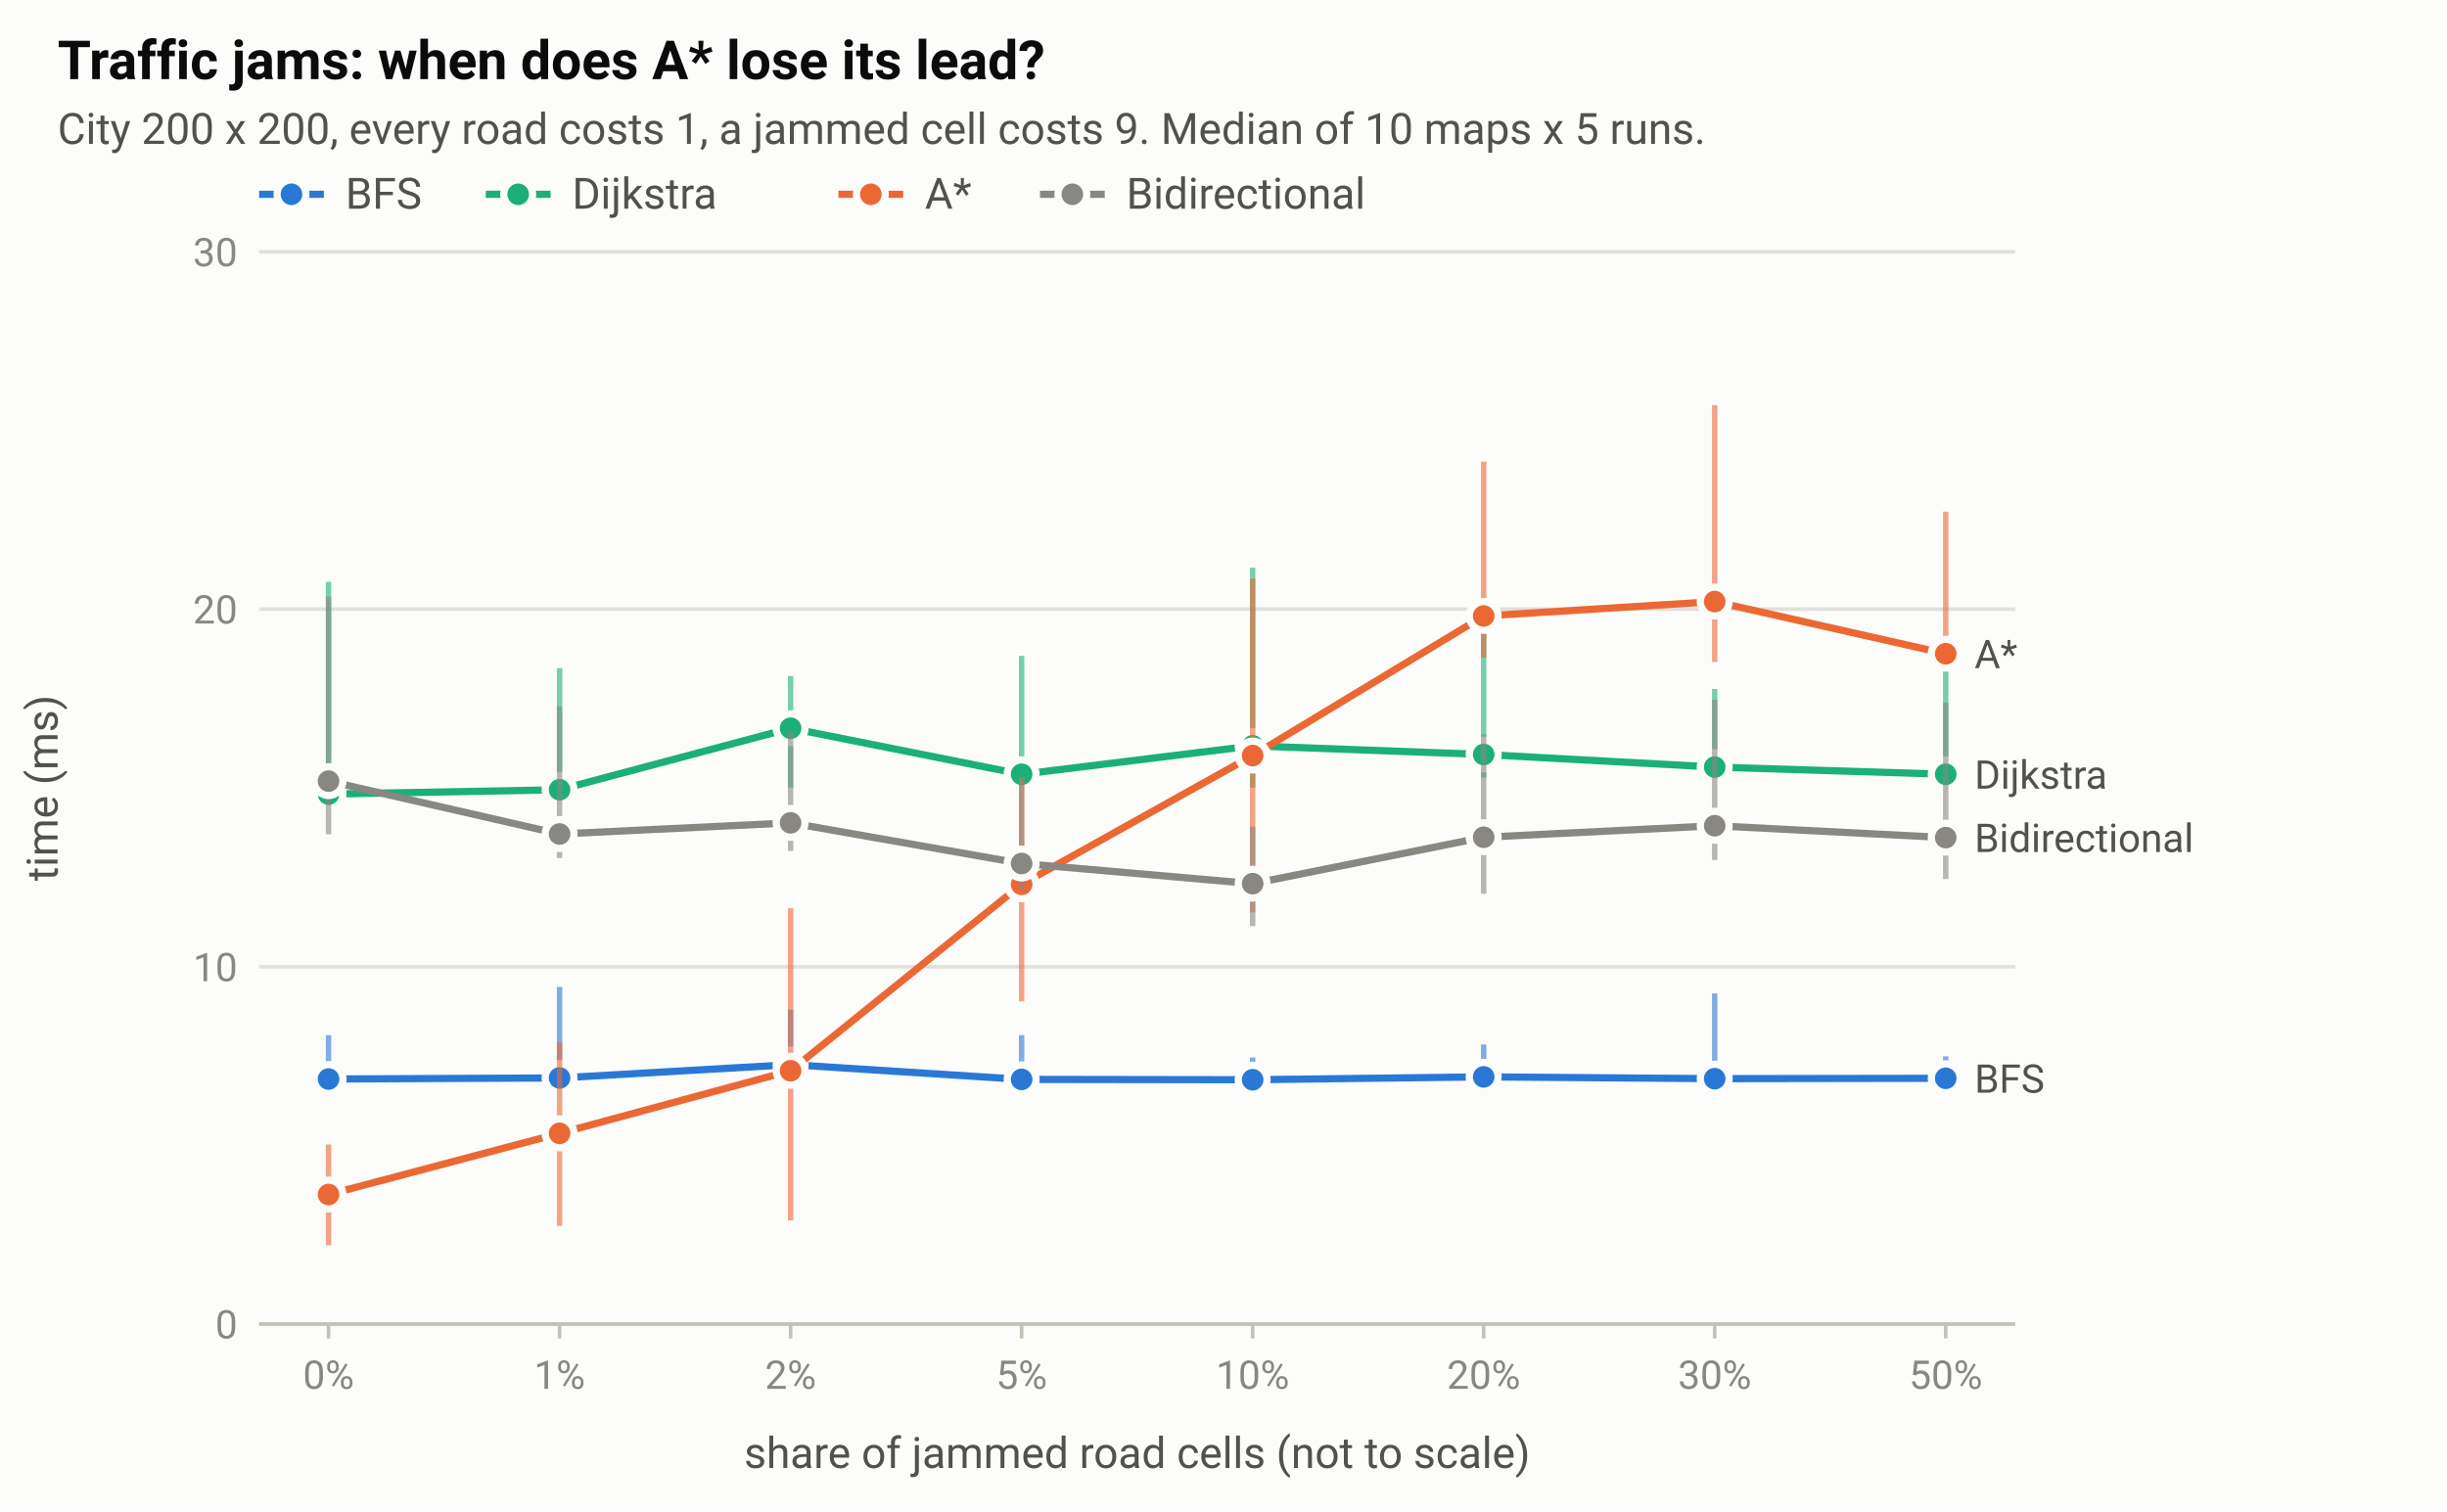
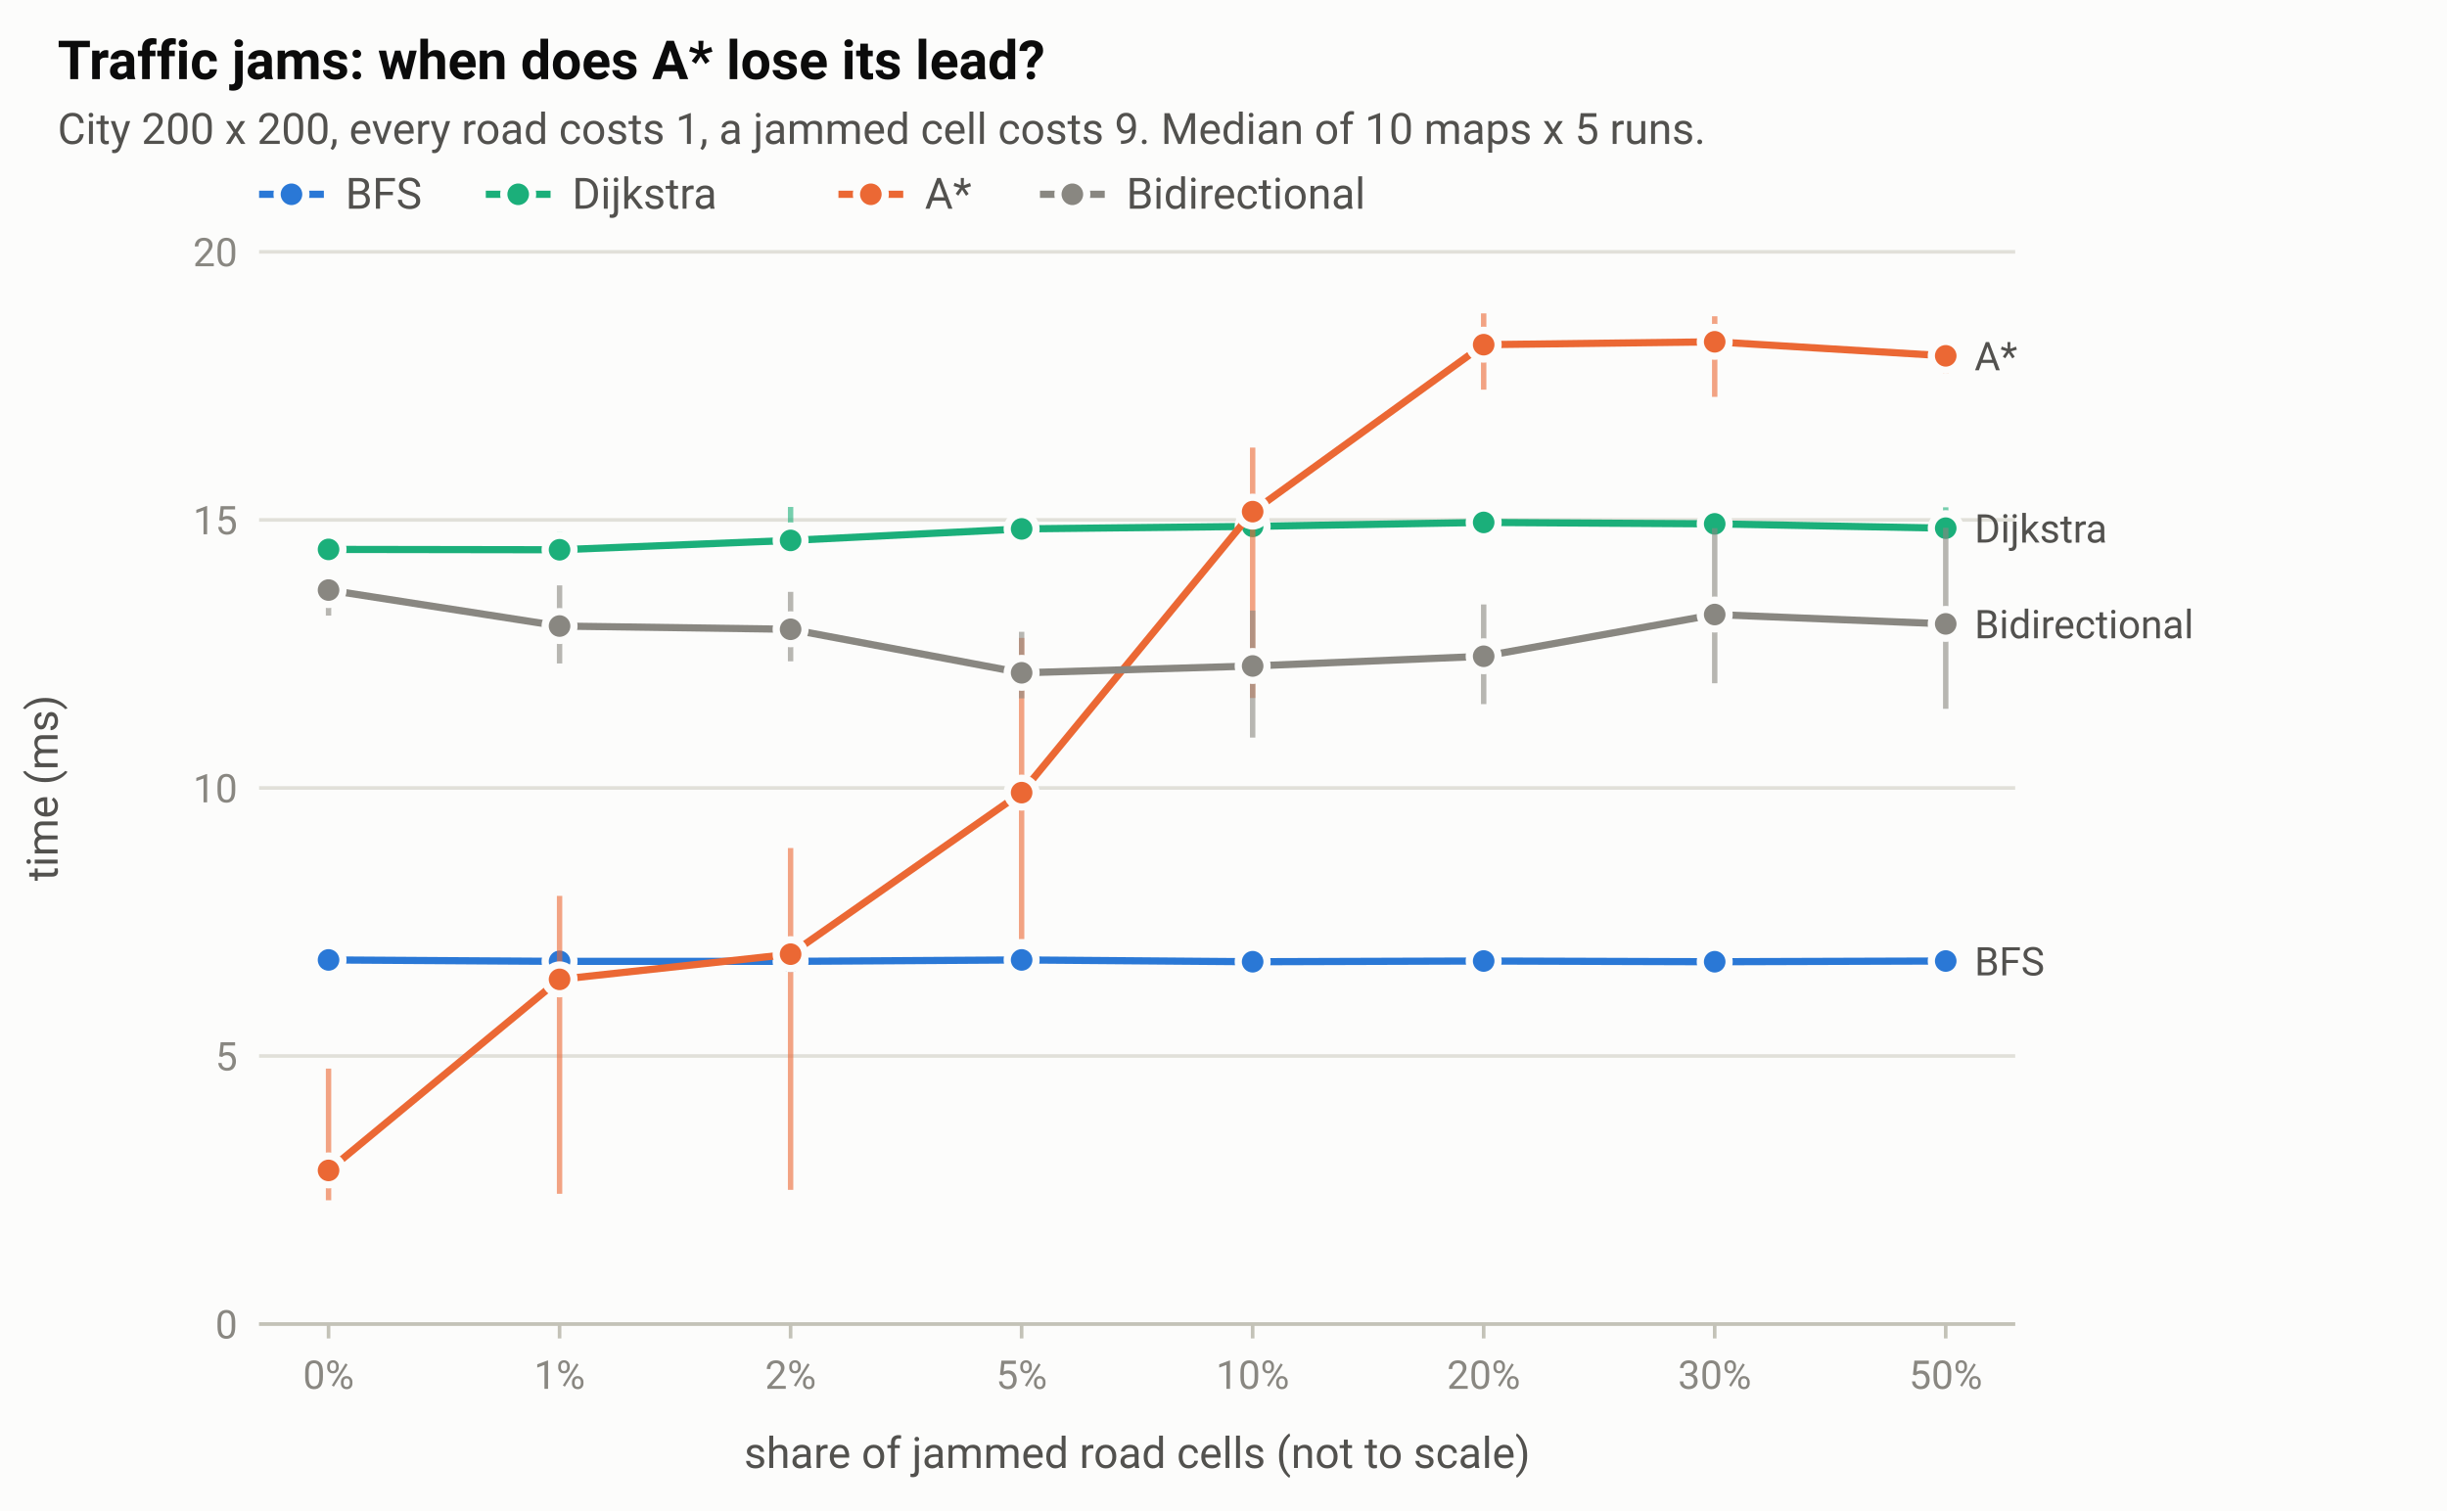
<svg xmlns="http://www.w3.org/2000/svg" width="680" height="420" viewBox="0 0 680 420" font-family="system-ui, -apple-system, 'Segoe UI', Roboto, Helvetica, Arial, sans-serif">
  <rect width="100%" height="100%" fill="#fcfcfb" />
  <text x="16.0" y="22.0" font-size="15" fill="#0b0b0b" text-anchor="start" font-weight="600">Traffic jams: when does A* lose its lead?</text>
  <text x="16.0" y="40.0" font-size="12" fill="#52514e" text-anchor="start" font-weight="normal">City 200 x 200, every road costs 1, a jammed cell costs 9. Median of 10 maps x 5 runs.</text>
  <line x1="72" y1="368.0" x2="560" y2="368.0" stroke="#e1e0d9" stroke-width="1" />
  <text x="66.0" y="372.0" font-size="11" fill="#898781" text-anchor="end" font-weight="normal">0</text>
-   <line x1="72" y1="268.7" x2="560" y2="268.7" stroke="#e1e0d9" stroke-width="1" />
-   <text x="66.0" y="272.7" font-size="11" fill="#898781" text-anchor="end" font-weight="normal">10</text>
-   <line x1="72" y1="169.3" x2="560" y2="169.3" stroke="#e1e0d9" stroke-width="1" />
-   <text x="66.0" y="173.3" font-size="11" fill="#898781" text-anchor="end" font-weight="normal">20</text>
+   <line x1="72" y1="293.5" x2="560" y2="293.5" stroke="#e1e0d9" stroke-width="1" />
+   <text x="66.0" y="297.5" font-size="11" fill="#898781" text-anchor="end" font-weight="normal">5</text>
+   <line x1="72" y1="219.0" x2="560" y2="219.0" stroke="#e1e0d9" stroke-width="1" />
+   <text x="66.0" y="223.0" font-size="11" fill="#898781" text-anchor="end" font-weight="normal">10</text>
+   <line x1="72" y1="144.5" x2="560" y2="144.5" stroke="#e1e0d9" stroke-width="1" />
+   <text x="66.0" y="148.5" font-size="11" fill="#898781" text-anchor="end" font-weight="normal">15</text>
  <line x1="72" y1="70.0" x2="560" y2="70.0" stroke="#e1e0d9" stroke-width="1" />
-   <text x="66.0" y="74.0" font-size="11" fill="#898781" text-anchor="end" font-weight="normal">30</text>
+   <text x="66.0" y="74.0" font-size="11" fill="#898781" text-anchor="end" font-weight="normal">20</text>
  <text x="16.0" y="219.0" font-size="12" fill="#52514e" text-anchor="middle" font-weight="normal" transform="rotate(-90 16.0 219.0)">time (ms)</text>
  <line x1="91.3" y1="368" x2="91.3" y2="372" stroke="#c3c2b7" />
  <text x="91.3" y="386.0" font-size="11" fill="#898781" text-anchor="middle" font-weight="normal">0%</text>
  <line x1="155.5" y1="368" x2="155.5" y2="372" stroke="#c3c2b7" />
  <text x="155.5" y="386.0" font-size="11" fill="#898781" text-anchor="middle" font-weight="normal">1%</text>
  <line x1="219.7" y1="368" x2="219.7" y2="372" stroke="#c3c2b7" />
  <text x="219.7" y="386.0" font-size="11" fill="#898781" text-anchor="middle" font-weight="normal">2%</text>
  <line x1="283.9" y1="368" x2="283.9" y2="372" stroke="#c3c2b7" />
  <text x="283.9" y="386.0" font-size="11" fill="#898781" text-anchor="middle" font-weight="normal">5%</text>
  <line x1="348.1" y1="368" x2="348.1" y2="372" stroke="#c3c2b7" />
  <text x="348.1" y="386.0" font-size="11" fill="#898781" text-anchor="middle" font-weight="normal">10%</text>
  <line x1="412.3" y1="368" x2="412.3" y2="372" stroke="#c3c2b7" />
  <text x="412.3" y="386.0" font-size="11" fill="#898781" text-anchor="middle" font-weight="normal">20%</text>
  <line x1="476.5" y1="368" x2="476.5" y2="372" stroke="#c3c2b7" />
  <text x="476.5" y="386.0" font-size="11" fill="#898781" text-anchor="middle" font-weight="normal">30%</text>
  <line x1="540.7" y1="368" x2="540.7" y2="372" stroke="#c3c2b7" />
  <text x="540.7" y="386.0" font-size="11" fill="#898781" text-anchor="middle" font-weight="normal">50%</text>
  <line x1="72" y1="368" x2="560" y2="368" stroke="#c3c2b7" stroke-width="1" />
  <text x="316.0" y="408.0" font-size="12" fill="#52514e" text-anchor="middle" font-weight="normal">share of jammed road cells (not to scale)</text>
-   <line x1="91.3" y1="300.6" x2="91.3" y2="287.7" stroke="#2a78d6" stroke-width="1.5" stroke-opacity="0.6" />
-   <line x1="155.5" y1="300.4" x2="155.5" y2="274.3" stroke="#2a78d6" stroke-width="1.5" stroke-opacity="0.6" />
-   <line x1="219.7" y1="300.2" x2="219.7" y2="280.6" stroke="#2a78d6" stroke-width="1.5" stroke-opacity="0.6" />
-   <line x1="283.9" y1="300.6" x2="283.9" y2="287.7" stroke="#2a78d6" stroke-width="1.5" stroke-opacity="0.6" />
-   <line x1="348.1" y1="300.9" x2="348.1" y2="293.9" stroke="#2a78d6" stroke-width="1.5" stroke-opacity="0.6" />
-   <line x1="412.3" y1="300.6" x2="412.3" y2="290.3" stroke="#2a78d6" stroke-width="1.5" stroke-opacity="0.6" />
-   <line x1="476.5" y1="300.7" x2="476.5" y2="276.1" stroke="#2a78d6" stroke-width="1.5" stroke-opacity="0.6" />
-   <line x1="540.7" y1="300.7" x2="540.7" y2="293.6" stroke="#2a78d6" stroke-width="1.5" stroke-opacity="0.6" />
-   <polyline points="91.3,299.9 155.5,299.6 219.7,295.9 283.9,300.0 348.1,300.1 412.3,299.3 476.5,299.8 540.7,299.7" fill="none" stroke="#2a78d6" stroke-width="2" />
-   <circle cx="91.3" cy="299.9" r="4" fill="#2a78d6" stroke="#fcfcfb" stroke-width="2" />
-   <circle cx="155.5" cy="299.6" r="4" fill="#2a78d6" stroke="#fcfcfb" stroke-width="2" />
-   <circle cx="219.7" cy="295.9" r="4" fill="#2a78d6" stroke="#fcfcfb" stroke-width="2" />
-   <circle cx="283.9" cy="300.0" r="4" fill="#2a78d6" stroke="#fcfcfb" stroke-width="2" />
-   <circle cx="348.1" cy="300.1" r="4" fill="#2a78d6" stroke="#fcfcfb" stroke-width="2" />
-   <circle cx="412.3" cy="299.3" r="4" fill="#2a78d6" stroke="#fcfcfb" stroke-width="2" />
-   <circle cx="476.5" cy="299.8" r="4" fill="#2a78d6" stroke="#fcfcfb" stroke-width="2" />
-   <circle cx="540.7" cy="299.7" r="4" fill="#2a78d6" stroke="#fcfcfb" stroke-width="2" />
-   <text x="548.7" y="303.7" font-size="11" fill="#52514e" text-anchor="start" font-weight="normal">BFS</text>
-   <line x1="91.3" y1="223.8" x2="91.3" y2="161.7" stroke="#1baf7a" stroke-width="1.5" stroke-opacity="0.6" />
-   <line x1="155.5" y1="221.8" x2="155.5" y2="185.7" stroke="#1baf7a" stroke-width="1.5" stroke-opacity="0.6" />
-   <line x1="219.7" y1="218.9" x2="219.7" y2="187.9" stroke="#1baf7a" stroke-width="1.5" stroke-opacity="0.6" />
-   <line x1="283.9" y1="218.3" x2="283.9" y2="182.3" stroke="#1baf7a" stroke-width="1.5" stroke-opacity="0.6" />
-   <line x1="348.1" y1="218.9" x2="348.1" y2="157.8" stroke="#1baf7a" stroke-width="1.5" stroke-opacity="0.6" />
-   <line x1="412.3" y1="216.1" x2="412.3" y2="173.8" stroke="#1baf7a" stroke-width="1.5" stroke-opacity="0.6" />
-   <line x1="476.5" y1="217.0" x2="476.5" y2="191.5" stroke="#1baf7a" stroke-width="1.5" stroke-opacity="0.6" />
-   <line x1="540.7" y1="219.4" x2="540.7" y2="180.6" stroke="#1baf7a" stroke-width="1.5" stroke-opacity="0.6" />
-   <polyline points="91.3,220.7 155.5,219.5 219.7,202.4 283.9,215.2 348.1,207.3 412.3,209.7 476.5,213.2 540.7,215.2" fill="none" stroke="#1baf7a" stroke-width="2" />
-   <circle cx="91.3" cy="220.7" r="4" fill="#1baf7a" stroke="#fcfcfb" stroke-width="2" />
-   <circle cx="155.5" cy="219.5" r="4" fill="#1baf7a" stroke="#fcfcfb" stroke-width="2" />
-   <circle cx="219.7" cy="202.4" r="4" fill="#1baf7a" stroke="#fcfcfb" stroke-width="2" />
-   <circle cx="283.9" cy="215.2" r="4" fill="#1baf7a" stroke="#fcfcfb" stroke-width="2" />
-   <circle cx="348.1" cy="207.3" r="4" fill="#1baf7a" stroke="#fcfcfb" stroke-width="2" />
-   <circle cx="412.3" cy="209.7" r="4" fill="#1baf7a" stroke="#fcfcfb" stroke-width="2" />
-   <circle cx="476.5" cy="213.2" r="4" fill="#1baf7a" stroke="#fcfcfb" stroke-width="2" />
-   <circle cx="540.7" cy="215.2" r="4" fill="#1baf7a" stroke="#fcfcfb" stroke-width="2" />
-   <text x="548.7" y="219.2" font-size="11" fill="#52514e" text-anchor="start" font-weight="normal">Dijkstra</text>
-   <line x1="91.3" y1="346.1" x2="91.3" y2="318.1" stroke="#eb6834" stroke-width="1.5" stroke-opacity="0.6" />
-   <line x1="155.5" y1="340.7" x2="155.5" y2="289.6" stroke="#eb6834" stroke-width="1.5" stroke-opacity="0.6" />
-   <line x1="219.7" y1="339.2" x2="219.7" y2="252.4" stroke="#eb6834" stroke-width="1.5" stroke-opacity="0.6" />
-   <line x1="283.9" y1="278.3" x2="283.9" y2="216.1" stroke="#eb6834" stroke-width="1.5" stroke-opacity="0.6" />
-   <line x1="348.1" y1="253.6" x2="348.1" y2="160.8" stroke="#eb6834" stroke-width="1.5" stroke-opacity="0.6" />
-   <line x1="412.3" y1="182.8" x2="412.3" y2="128.3" stroke="#eb6834" stroke-width="1.5" stroke-opacity="0.6" />
-   <line x1="476.5" y1="184.0" x2="476.5" y2="112.6" stroke="#eb6834" stroke-width="1.5" stroke-opacity="0.6" />
-   <line x1="540.7" y1="185.1" x2="540.7" y2="142.2" stroke="#eb6834" stroke-width="1.5" stroke-opacity="0.6" />
-   <polyline points="91.3,332.0 155.5,315.0 219.7,297.6 283.9,245.8 348.1,210.0 412.3,171.2 476.5,167.2 540.7,181.7" fill="none" stroke="#eb6834" stroke-width="2" />
-   <circle cx="91.3" cy="332.0" r="4" fill="#eb6834" stroke="#fcfcfb" stroke-width="2" />
-   <circle cx="155.5" cy="315.0" r="4" fill="#eb6834" stroke="#fcfcfb" stroke-width="2" />
-   <circle cx="219.7" cy="297.6" r="4" fill="#eb6834" stroke="#fcfcfb" stroke-width="2" />
-   <circle cx="283.9" cy="245.8" r="4" fill="#eb6834" stroke="#fcfcfb" stroke-width="2" />
-   <circle cx="348.1" cy="210.0" r="4" fill="#eb6834" stroke="#fcfcfb" stroke-width="2" />
-   <circle cx="412.3" cy="171.2" r="4" fill="#eb6834" stroke="#fcfcfb" stroke-width="2" />
-   <circle cx="476.5" cy="167.2" r="4" fill="#eb6834" stroke="#fcfcfb" stroke-width="2" />
-   <circle cx="540.7" cy="181.7" r="4" fill="#eb6834" stroke="#fcfcfb" stroke-width="2" />
-   <text x="548.7" y="185.7" font-size="11" fill="#52514e" text-anchor="start" font-weight="normal">A*</text>
-   <line x1="91.3" y1="231.9" x2="91.3" y2="165.8" stroke="#898781" stroke-width="1.5" stroke-opacity="0.6" />
-   <line x1="155.5" y1="238.5" x2="155.5" y2="196.3" stroke="#898781" stroke-width="1.5" stroke-opacity="0.6" />
-   <line x1="219.7" y1="236.5" x2="219.7" y2="203.3" stroke="#898781" stroke-width="1.5" stroke-opacity="0.6" />
-   <line x1="283.9" y1="247.1" x2="283.9" y2="215.9" stroke="#898781" stroke-width="1.5" stroke-opacity="0.6" />
-   <line x1="348.1" y1="257.4" x2="348.1" y2="229.8" stroke="#898781" stroke-width="1.5" stroke-opacity="0.6" />
-   <line x1="412.3" y1="248.4" x2="412.3" y2="204.1" stroke="#898781" stroke-width="1.5" stroke-opacity="0.6" />
-   <line x1="476.5" y1="239.0" x2="476.5" y2="194.5" stroke="#898781" stroke-width="1.5" stroke-opacity="0.6" />
-   <line x1="540.7" y1="244.3" x2="540.7" y2="195.3" stroke="#898781" stroke-width="1.5" stroke-opacity="0.6" />
-   <polyline points="91.3,217.1 155.5,231.8 219.7,228.7 283.9,240.0 348.1,245.6 412.3,232.7 476.5,229.5 540.7,232.8" fill="none" stroke="#898781" stroke-width="2" />
-   <circle cx="91.3" cy="217.1" r="4" fill="#898781" stroke="#fcfcfb" stroke-width="2" />
-   <circle cx="155.5" cy="231.8" r="4" fill="#898781" stroke="#fcfcfb" stroke-width="2" />
-   <circle cx="219.7" cy="228.7" r="4" fill="#898781" stroke="#fcfcfb" stroke-width="2" />
-   <circle cx="283.9" cy="240.0" r="4" fill="#898781" stroke="#fcfcfb" stroke-width="2" />
-   <circle cx="348.1" cy="245.6" r="4" fill="#898781" stroke="#fcfcfb" stroke-width="2" />
-   <circle cx="412.3" cy="232.7" r="4" fill="#898781" stroke="#fcfcfb" stroke-width="2" />
-   <circle cx="476.5" cy="229.5" r="4" fill="#898781" stroke="#fcfcfb" stroke-width="2" />
-   <circle cx="540.7" cy="232.8" r="4" fill="#898781" stroke="#fcfcfb" stroke-width="2" />
-   <text x="548.7" y="236.8" font-size="11" fill="#52514e" text-anchor="start" font-weight="normal">Bidirectional</text>
+   <line x1="91.3" y1="267.7" x2="91.3" y2="263.8" stroke="#2a78d6" stroke-width="1.5" stroke-opacity="0.6" />
+   <line x1="155.5" y1="267.9" x2="155.5" y2="266.0" stroke="#2a78d6" stroke-width="1.5" stroke-opacity="0.6" />
+   <line x1="219.7" y1="268.3" x2="219.7" y2="265.9" stroke="#2a78d6" stroke-width="1.5" stroke-opacity="0.6" />
+   <line x1="283.9" y1="267.7" x2="283.9" y2="265.0" stroke="#2a78d6" stroke-width="1.5" stroke-opacity="0.6" />
+   <line x1="348.1" y1="267.9" x2="348.1" y2="266.6" stroke="#2a78d6" stroke-width="1.5" stroke-opacity="0.6" />
+   <line x1="412.3" y1="267.9" x2="412.3" y2="265.7" stroke="#2a78d6" stroke-width="1.5" stroke-opacity="0.6" />
+   <line x1="476.5" y1="267.9" x2="476.5" y2="266.3" stroke="#2a78d6" stroke-width="1.5" stroke-opacity="0.6" />
+   <line x1="540.7" y1="268.2" x2="540.7" y2="265.2" stroke="#2a78d6" stroke-width="1.5" stroke-opacity="0.6" />
+   <polyline points="91.3,266.8 155.5,267.2 219.7,267.2 283.9,266.8 348.1,267.3 412.3,267.1 476.5,267.3 540.7,267.1" fill="none" stroke="#2a78d6" stroke-width="2" />
+   <circle cx="91.3" cy="266.8" r="4" fill="#2a78d6" stroke="#fcfcfb" stroke-width="2" />
+   <circle cx="155.5" cy="267.2" r="4" fill="#2a78d6" stroke="#fcfcfb" stroke-width="2" />
+   <circle cx="219.7" cy="267.2" r="4" fill="#2a78d6" stroke="#fcfcfb" stroke-width="2" />
+   <circle cx="283.9" cy="266.8" r="4" fill="#2a78d6" stroke="#fcfcfb" stroke-width="2" />
+   <circle cx="348.1" cy="267.3" r="4" fill="#2a78d6" stroke="#fcfcfb" stroke-width="2" />
+   <circle cx="412.3" cy="267.1" r="4" fill="#2a78d6" stroke="#fcfcfb" stroke-width="2" />
+   <circle cx="476.5" cy="267.3" r="4" fill="#2a78d6" stroke="#fcfcfb" stroke-width="2" />
+   <circle cx="540.7" cy="267.1" r="4" fill="#2a78d6" stroke="#fcfcfb" stroke-width="2" />
+   <text x="548.7" y="271.1" font-size="11" fill="#52514e" text-anchor="start" font-weight="normal">BFS</text>
+   <line x1="91.3" y1="155.0" x2="91.3" y2="149.1" stroke="#1baf7a" stroke-width="1.5" stroke-opacity="0.6" />
+   <line x1="155.5" y1="154.7" x2="155.5" y2="147.9" stroke="#1baf7a" stroke-width="1.5" stroke-opacity="0.6" />
+   <line x1="219.7" y1="153.4" x2="219.7" y2="140.9" stroke="#1baf7a" stroke-width="1.5" stroke-opacity="0.6" />
+   <line x1="283.9" y1="150.9" x2="283.9" y2="144.6" stroke="#1baf7a" stroke-width="1.5" stroke-opacity="0.6" />
+   <line x1="348.1" y1="150.4" x2="348.1" y2="142.9" stroke="#1baf7a" stroke-width="1.5" stroke-opacity="0.6" />
+   <line x1="412.3" y1="148.7" x2="412.3" y2="140.7" stroke="#1baf7a" stroke-width="1.5" stroke-opacity="0.6" />
+   <line x1="476.5" y1="147.9" x2="476.5" y2="141.1" stroke="#1baf7a" stroke-width="1.5" stroke-opacity="0.6" />
+   <line x1="540.7" y1="149.7" x2="540.7" y2="141.0" stroke="#1baf7a" stroke-width="1.5" stroke-opacity="0.6" />
+   <polyline points="91.3,152.7 155.5,152.8 219.7,150.2 283.9,147.0 348.1,146.3 412.3,145.2 476.5,145.6 540.7,146.8" fill="none" stroke="#1baf7a" stroke-width="2" />
+   <circle cx="91.3" cy="152.7" r="4" fill="#1baf7a" stroke="#fcfcfb" stroke-width="2" />
+   <circle cx="155.5" cy="152.8" r="4" fill="#1baf7a" stroke="#fcfcfb" stroke-width="2" />
+   <circle cx="219.7" cy="150.2" r="4" fill="#1baf7a" stroke="#fcfcfb" stroke-width="2" />
+   <circle cx="283.9" cy="147.0" r="4" fill="#1baf7a" stroke="#fcfcfb" stroke-width="2" />
+   <circle cx="348.1" cy="146.3" r="4" fill="#1baf7a" stroke="#fcfcfb" stroke-width="2" />
+   <circle cx="412.3" cy="145.2" r="4" fill="#1baf7a" stroke="#fcfcfb" stroke-width="2" />
+   <circle cx="476.5" cy="145.6" r="4" fill="#1baf7a" stroke="#fcfcfb" stroke-width="2" />
+   <circle cx="540.7" cy="146.8" r="4" fill="#1baf7a" stroke="#fcfcfb" stroke-width="2" />
+   <text x="548.7" y="150.8" font-size="11" fill="#52514e" text-anchor="start" font-weight="normal">Dijkstra</text>
+   <line x1="91.3" y1="333.6" x2="91.3" y2="297.0" stroke="#eb6834" stroke-width="1.5" stroke-opacity="0.6" />
+   <line x1="155.5" y1="331.8" x2="155.5" y2="249.0" stroke="#eb6834" stroke-width="1.5" stroke-opacity="0.6" />
+   <line x1="219.7" y1="330.7" x2="219.7" y2="235.7" stroke="#eb6834" stroke-width="1.5" stroke-opacity="0.6" />
+   <line x1="283.9" y1="261.0" x2="283.9" y2="177.3" stroke="#eb6834" stroke-width="1.5" stroke-opacity="0.6" />
+   <line x1="348.1" y1="194.0" x2="348.1" y2="124.4" stroke="#eb6834" stroke-width="1.5" stroke-opacity="0.6" />
+   <line x1="412.3" y1="108.3" x2="412.3" y2="87.1" stroke="#eb6834" stroke-width="1.5" stroke-opacity="0.6" />
+   <line x1="476.5" y1="110.3" x2="476.5" y2="87.9" stroke="#eb6834" stroke-width="1.5" stroke-opacity="0.6" />
+   <line x1="540.7" y1="103.9" x2="540.7" y2="94.7" stroke="#eb6834" stroke-width="1.5" stroke-opacity="0.6" />
+   <polyline points="91.3,325.3 155.5,272.2 219.7,265.2 283.9,220.3 348.1,142.2 412.3,95.8 476.5,95.0 540.7,98.9" fill="none" stroke="#eb6834" stroke-width="2" />
+   <circle cx="91.3" cy="325.3" r="4" fill="#eb6834" stroke="#fcfcfb" stroke-width="2" />
+   <circle cx="155.5" cy="272.2" r="4" fill="#eb6834" stroke="#fcfcfb" stroke-width="2" />
+   <circle cx="219.7" cy="265.2" r="4" fill="#eb6834" stroke="#fcfcfb" stroke-width="2" />
+   <circle cx="283.9" cy="220.3" r="4" fill="#eb6834" stroke="#fcfcfb" stroke-width="2" />
+   <circle cx="348.1" cy="142.2" r="4" fill="#eb6834" stroke="#fcfcfb" stroke-width="2" />
+   <circle cx="412.3" cy="95.8" r="4" fill="#eb6834" stroke="#fcfcfb" stroke-width="2" />
+   <circle cx="476.5" cy="95.0" r="4" fill="#eb6834" stroke="#fcfcfb" stroke-width="2" />
+   <circle cx="540.7" cy="98.9" r="4" fill="#eb6834" stroke="#fcfcfb" stroke-width="2" />
+   <text x="548.7" y="102.9" font-size="11" fill="#52514e" text-anchor="start" font-weight="normal">A*</text>
+   <line x1="91.3" y1="171.1" x2="91.3" y2="159.5" stroke="#898781" stroke-width="1.5" stroke-opacity="0.6" />
+   <line x1="155.5" y1="184.4" x2="155.5" y2="162.7" stroke="#898781" stroke-width="1.5" stroke-opacity="0.6" />
+   <line x1="219.7" y1="183.8" x2="219.7" y2="164.5" stroke="#898781" stroke-width="1.5" stroke-opacity="0.6" />
+   <line x1="283.9" y1="194.1" x2="283.9" y2="175.6" stroke="#898781" stroke-width="1.5" stroke-opacity="0.6" />
+   <line x1="348.1" y1="205.0" x2="348.1" y2="169.7" stroke="#898781" stroke-width="1.5" stroke-opacity="0.6" />
+   <line x1="412.3" y1="195.7" x2="412.3" y2="168.0" stroke="#898781" stroke-width="1.5" stroke-opacity="0.6" />
+   <line x1="476.5" y1="189.9" x2="476.5" y2="146.8" stroke="#898781" stroke-width="1.5" stroke-opacity="0.6" />
+   <line x1="540.7" y1="197.0" x2="540.7" y2="146.7" stroke="#898781" stroke-width="1.5" stroke-opacity="0.6" />
+   <polyline points="91.3,164.0 155.5,174.0 219.7,174.9 283.9,187.0 348.1,185.1 412.3,182.4 476.5,170.8 540.7,173.4" fill="none" stroke="#898781" stroke-width="2" />
+   <circle cx="91.3" cy="164.0" r="4" fill="#898781" stroke="#fcfcfb" stroke-width="2" />
+   <circle cx="155.5" cy="174.0" r="4" fill="#898781" stroke="#fcfcfb" stroke-width="2" />
+   <circle cx="219.7" cy="174.9" r="4" fill="#898781" stroke="#fcfcfb" stroke-width="2" />
+   <circle cx="283.9" cy="187.0" r="4" fill="#898781" stroke="#fcfcfb" stroke-width="2" />
+   <circle cx="348.1" cy="185.1" r="4" fill="#898781" stroke="#fcfcfb" stroke-width="2" />
+   <circle cx="412.3" cy="182.4" r="4" fill="#898781" stroke="#fcfcfb" stroke-width="2" />
+   <circle cx="476.5" cy="170.8" r="4" fill="#898781" stroke="#fcfcfb" stroke-width="2" />
+   <circle cx="540.7" cy="173.4" r="4" fill="#898781" stroke="#fcfcfb" stroke-width="2" />
+   <text x="548.7" y="177.4" font-size="11" fill="#52514e" text-anchor="start" font-weight="normal">Bidirectional</text>
  <line x1="72" y1="54" x2="90" y2="54" stroke="#2a78d6" stroke-width="2" />
  <circle cx="81" cy="54" r="4" fill="#2a78d6" stroke="#fcfcfb" stroke-width="2" />
  <text x="96.0" y="58.0" font-size="12" fill="#52514e" text-anchor="start" font-weight="normal">BFS</text>
  <line x1="135" y1="54" x2="153" y2="54" stroke="#1baf7a" stroke-width="2" />
  <circle cx="144" cy="54" r="4" fill="#1baf7a" stroke="#fcfcfb" stroke-width="2" />
  <text x="159.0" y="58.0" font-size="12" fill="#52514e" text-anchor="start" font-weight="normal">Dijkstra</text>
  <line x1="233" y1="54" x2="251" y2="54" stroke="#eb6834" stroke-width="2" />
  <circle cx="242" cy="54" r="4" fill="#eb6834" stroke="#fcfcfb" stroke-width="2" />
  <text x="257.0" y="58.0" font-size="12" fill="#52514e" text-anchor="start" font-weight="normal">A*</text>
  <line x1="289" y1="54" x2="307" y2="54" stroke="#898781" stroke-width="2" />
  <circle cx="298" cy="54" r="4" fill="#898781" stroke="#fcfcfb" stroke-width="2" />
  <text x="313.0" y="58.0" font-size="12" fill="#52514e" text-anchor="start" font-weight="normal">Bidirectional</text>
</svg>
